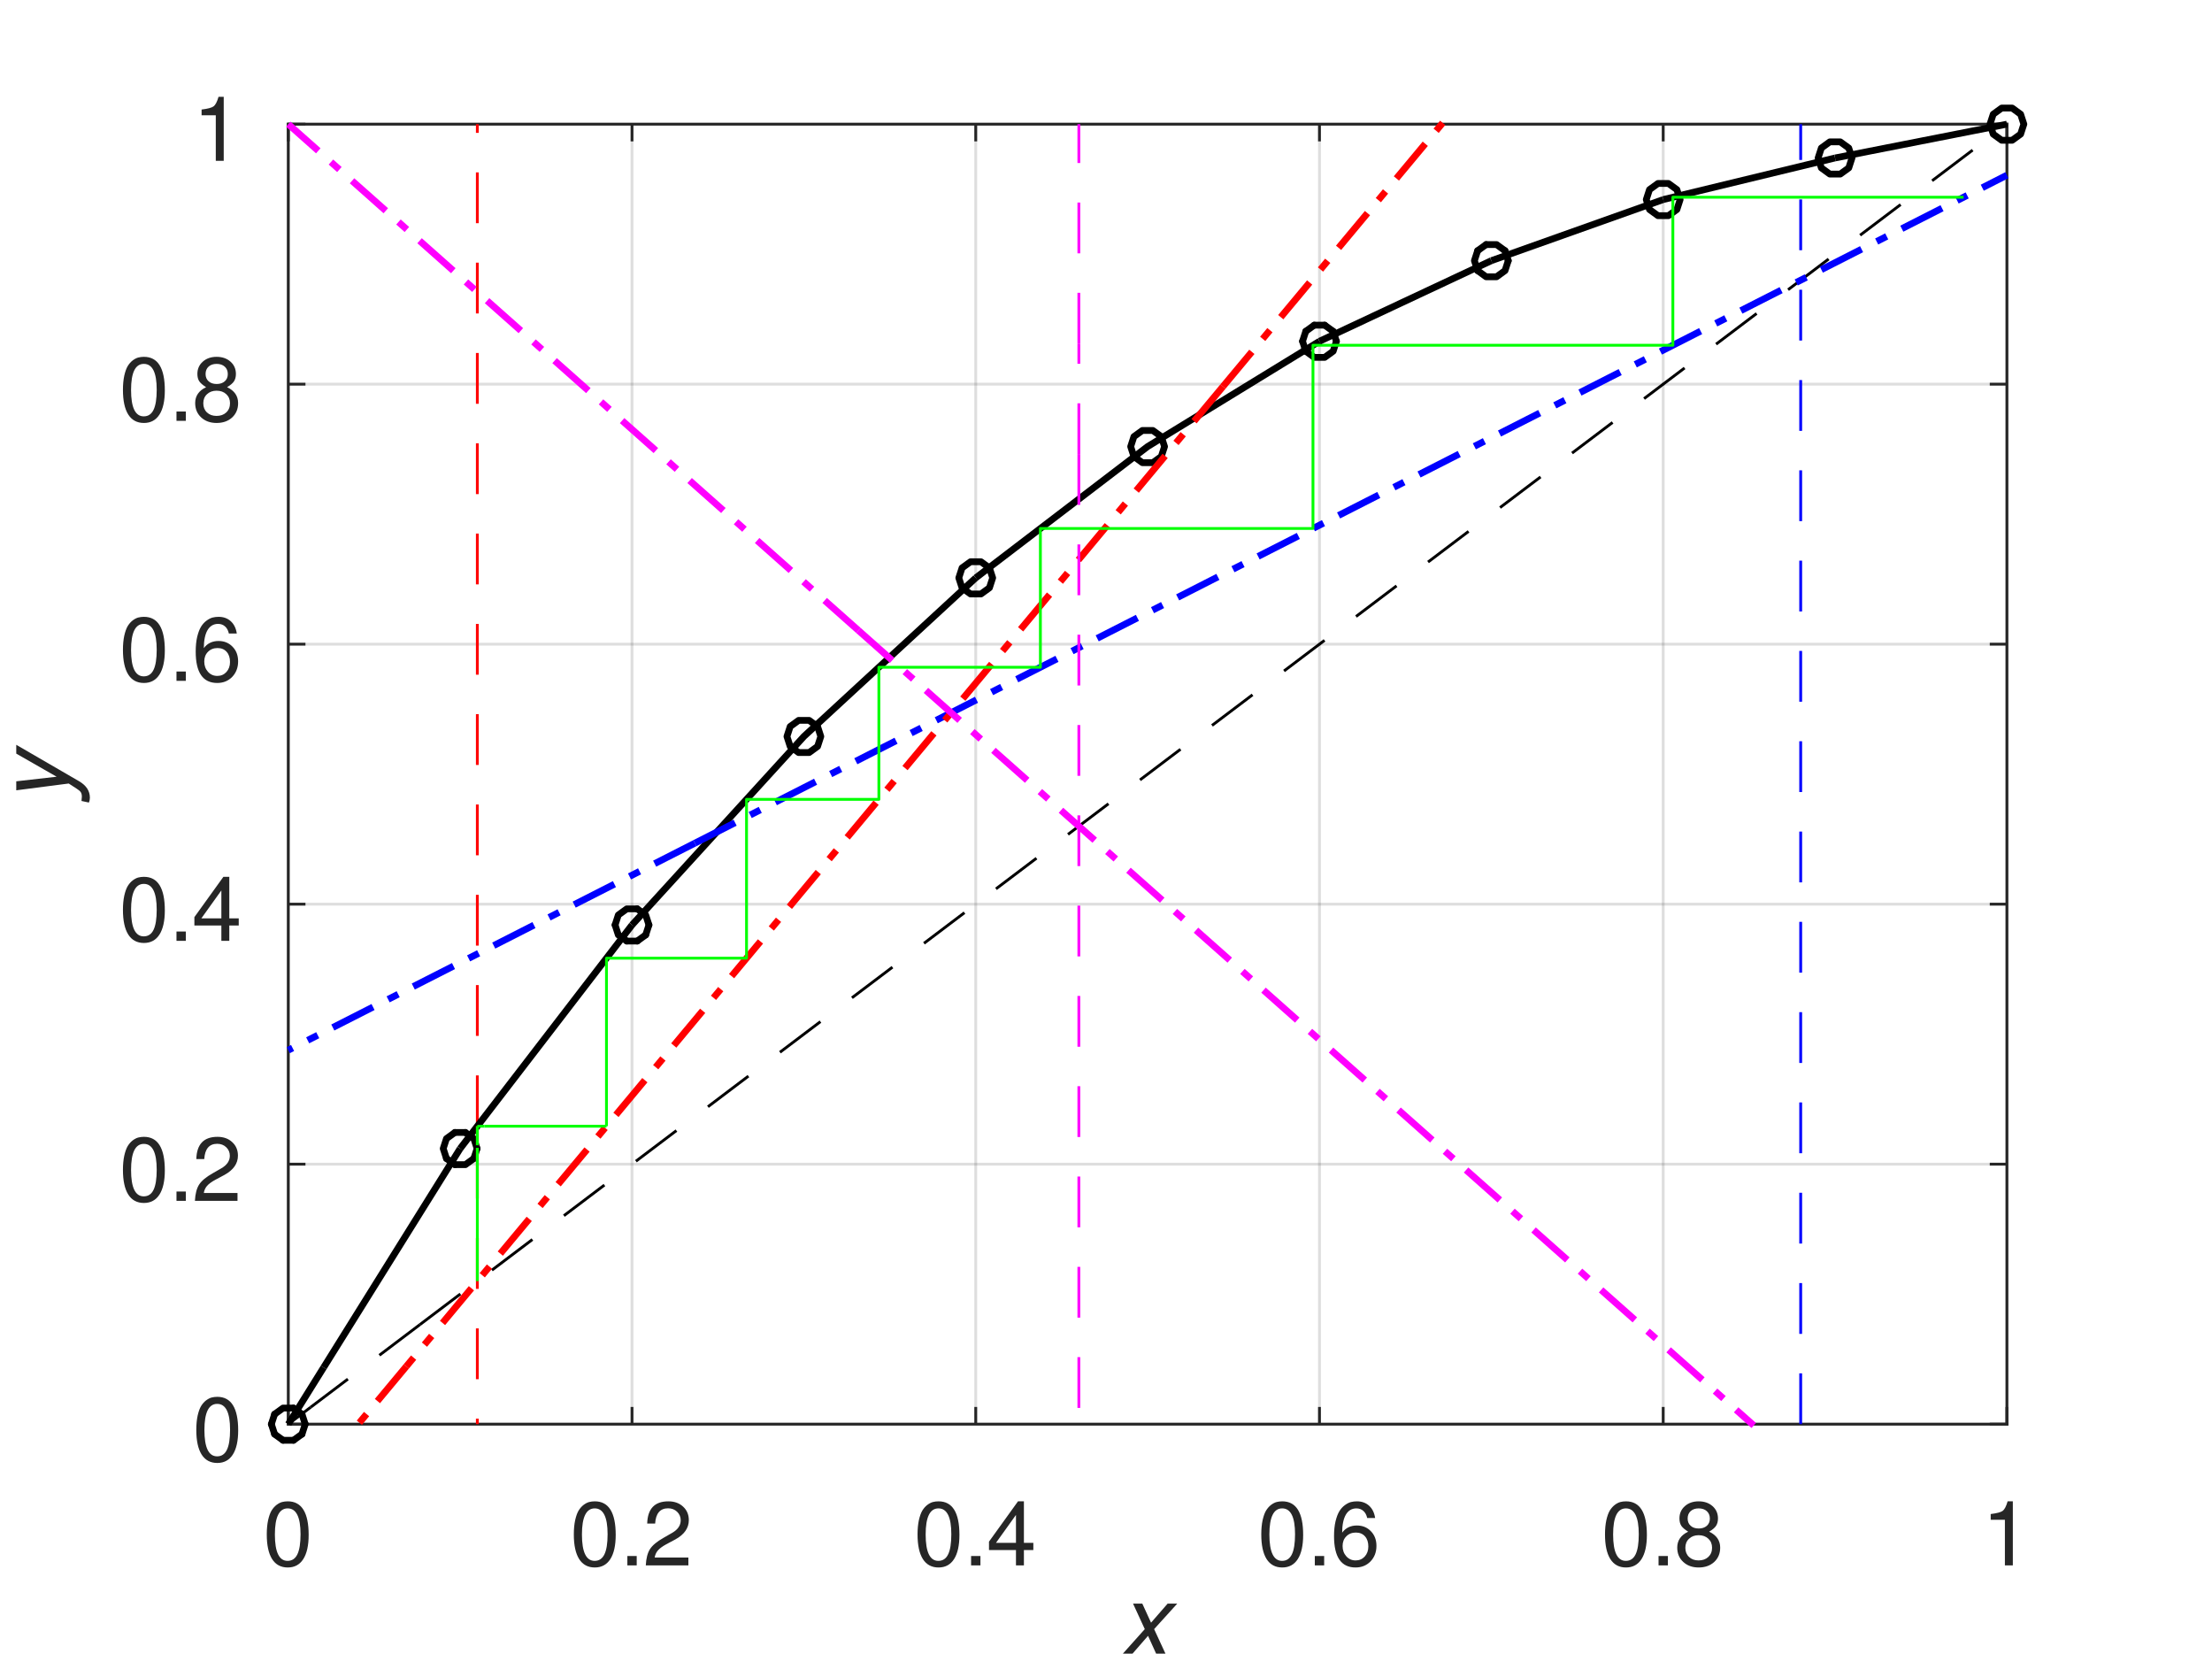
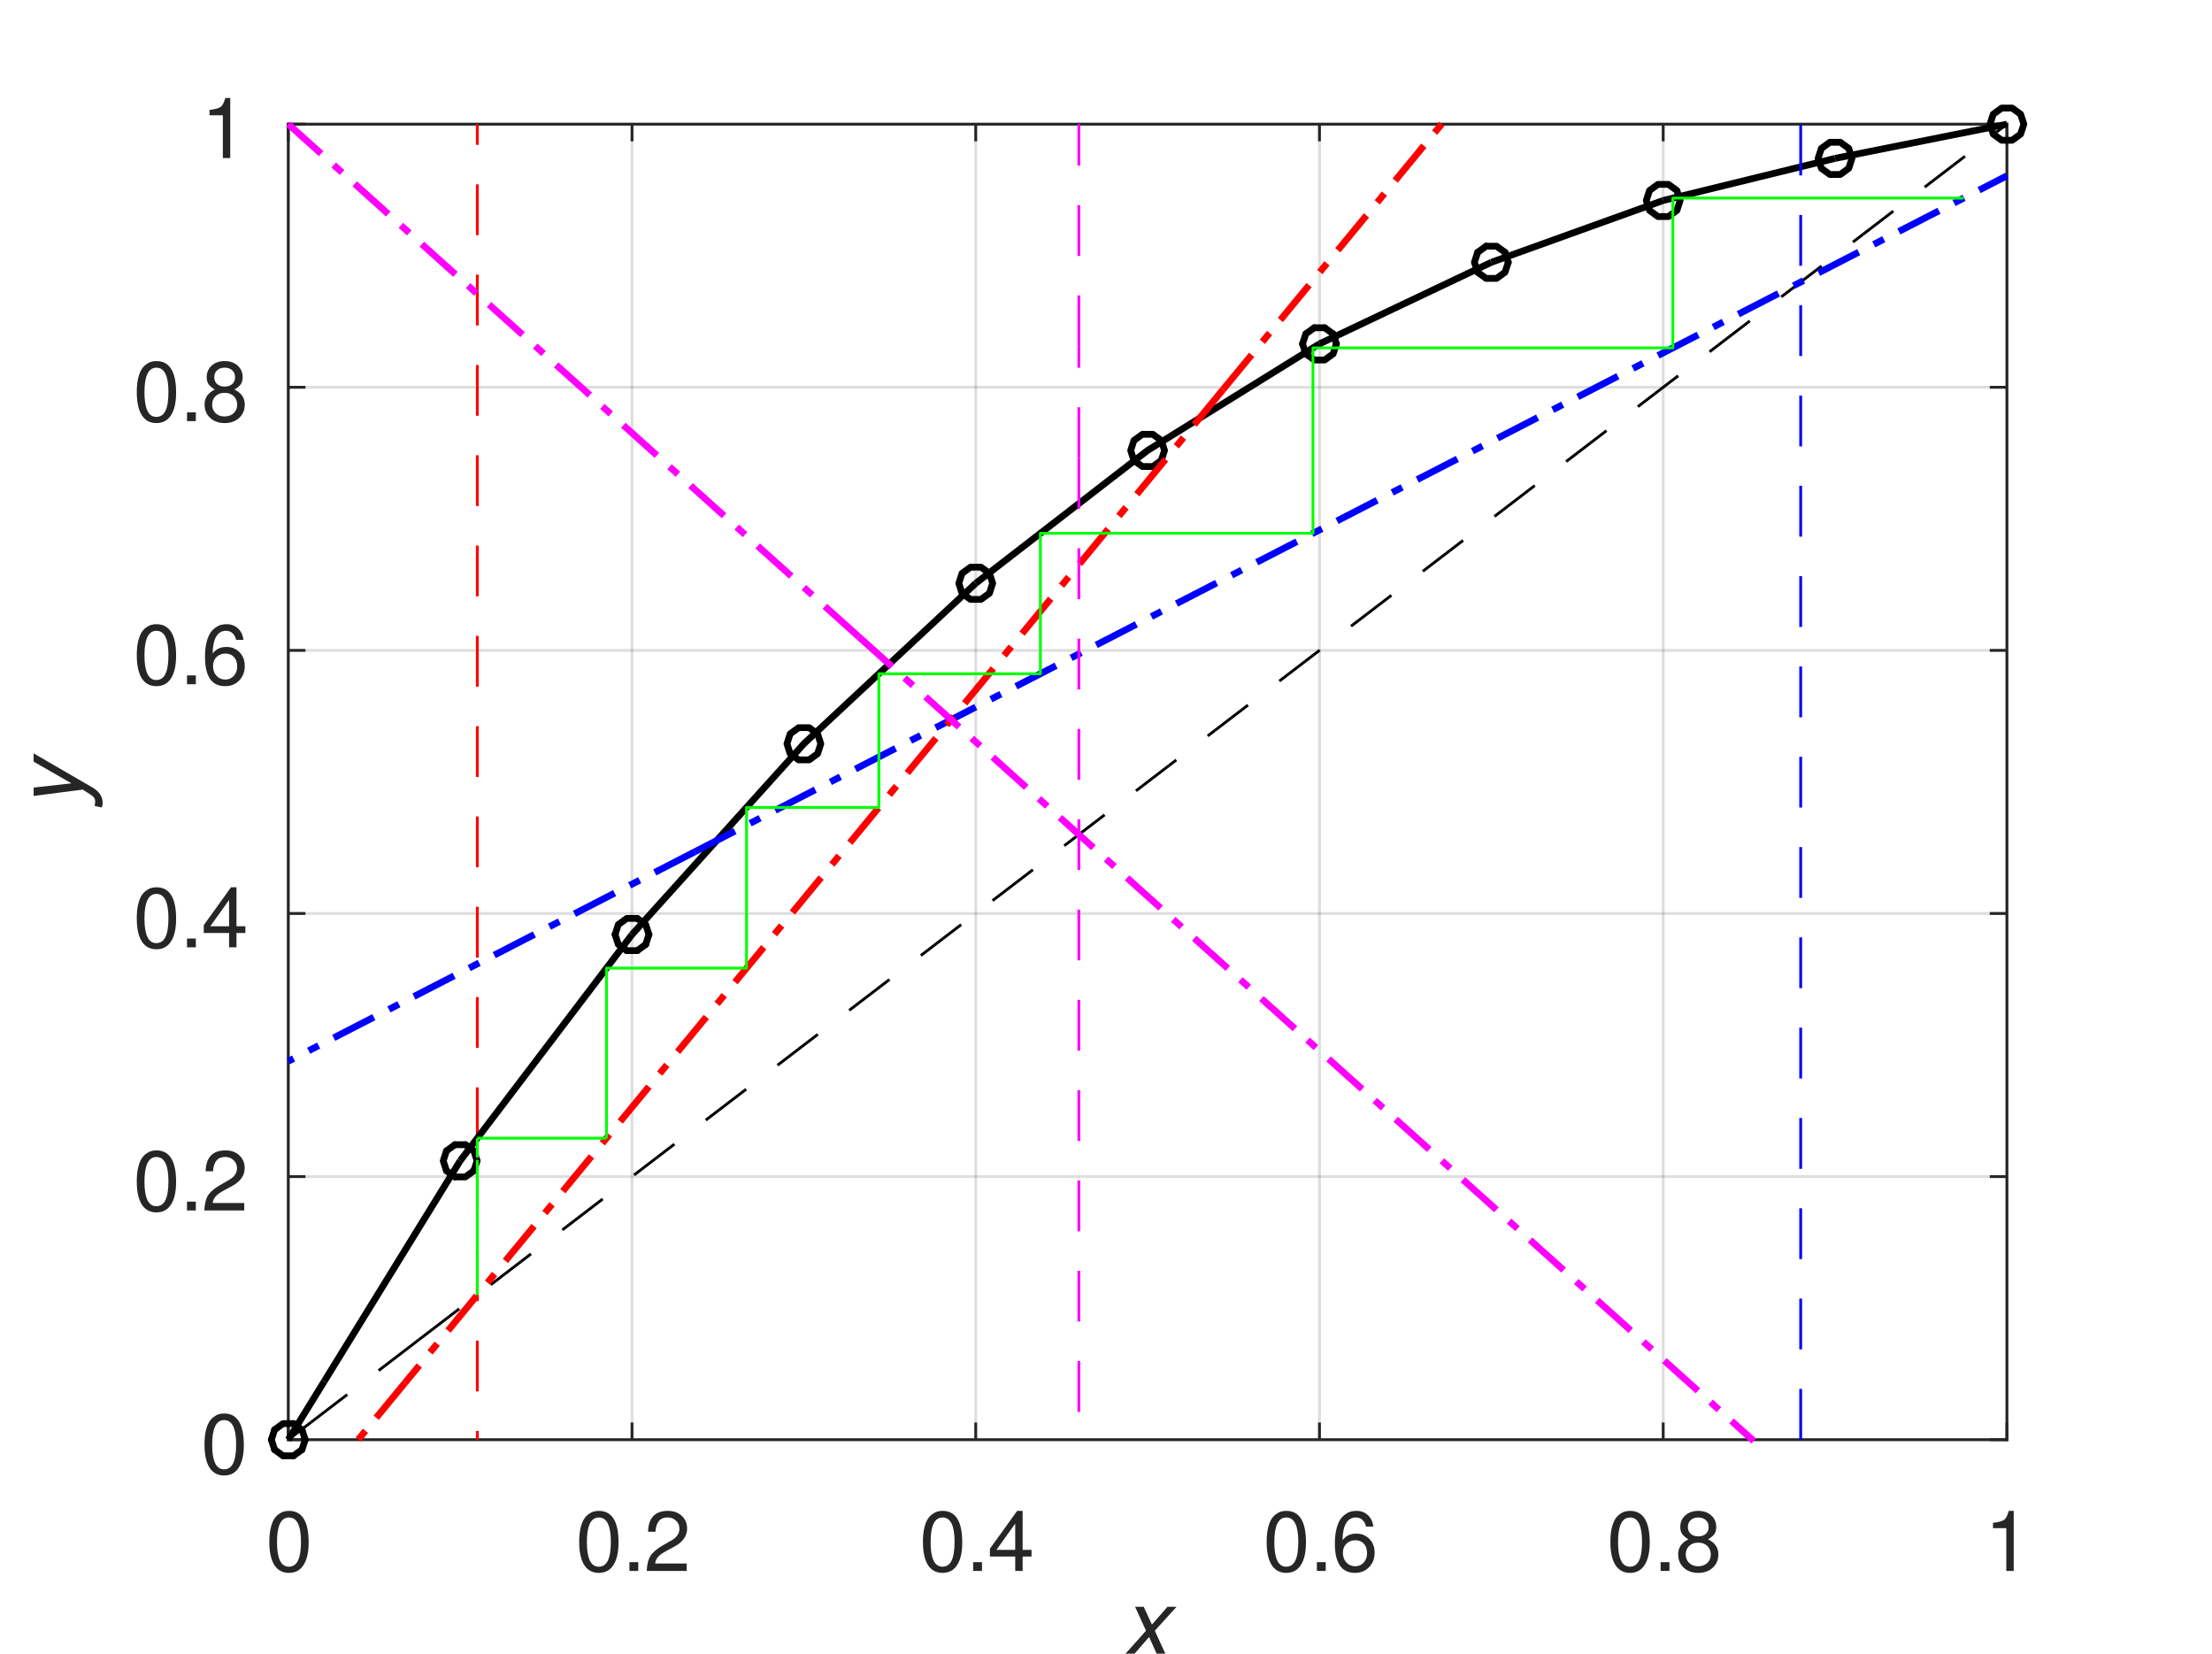
- <svg xmlns="http://www.w3.org/2000/svg" height="293pt" width="392pt" viewBox="0 0 392 293">
+ <svg xmlns="http://www.w3.org/2000/svg" height="293pt" viewBox="0 0 392 293" width="392pt">
  <defs />
  <polygon fill="#ffffff" points="0,0 392,0 392,293 0,293" />
  <g>
    <polygon fill="#ffffff" points="0,293 392,293 392,0 0,0" shape-rendering="crispEdges" />
    <clipPath id="cp00392293">
      <polygon points="0,293 392,293 392,0 0,0" />
    </clipPath>
    <g clip-path="url(#cp00392293)">
-       <polygon fill="#ffffff" points="355.657,252.336 355.657,22 51.089,22 51.089,252.336" shape-rendering="crispEdges" />
-       <g font-family="FreeSans" font-size="16" transform="translate(34.1002,28.5005) rotate(-0,9,-6.5)" font-weight="normal" font-style="normal" xml:space="preserve">
-         <text y="-0" fill="rgb(38,38,38)" x="0 ">1</text>
+       <polygon fill="#ffffff" points="355.657,255.087 355.657,22 51.089,22 51.089,255.087" shape-rendering="crispEdges" />
+       <g transform="translate(35.5995,28.0005) rotate(-0,8,-6)" font-weight="normal" xml:space="preserve" font-style="normal" font-size="15" font-family="FreeSans">
+         <text fill="rgb(38,38,38)" y="-0" x="0 ">1</text>
      </g>
-       <g font-family="FreeSans" font-size="16" transform="translate(21.1002,74.5677) rotate(-0,22,-6.5)" font-weight="normal" font-style="normal" xml:space="preserve">
-         <text y="-0" fill="rgb(38,38,38)" x="0 9 13 ">0.8</text>
+       <g transform="translate(23.5995,74.6177) rotate(-0,20,-6)" font-weight="normal" xml:space="preserve" font-style="normal" font-size="15" font-family="FreeSans">
+         <text fill="rgb(38,38,38)" y="-0" x="0 8 12 ">0.8</text>
      </g>
-       <g font-family="FreeSans" font-size="16" transform="translate(21.1002,120.635) rotate(-0,22,-6.5)" font-weight="normal" font-style="normal" xml:space="preserve">
-         <text y="-0" fill="rgb(38,38,38)" x="0 9 13 ">0.6</text>
+       <g transform="translate(23.5995,121.235) rotate(-0,20,-6)" font-weight="normal" xml:space="preserve" font-style="normal" font-size="15" font-family="FreeSans">
+         <text fill="rgb(38,38,38)" y="-0" x="0 8 12 ">0.6</text>
      </g>
-       <g font-family="FreeSans" font-size="16" transform="translate(21.1002,166.702) rotate(-0,22,-6.5)" font-weight="normal" font-style="normal" xml:space="preserve">
-         <text y="-0" fill="rgb(38,38,38)" x="0 9 13 ">0.4</text>
+       <g transform="translate(23.5995,167.852) rotate(-0,20,-6)" font-weight="normal" xml:space="preserve" font-style="normal" font-size="15" font-family="FreeSans">
+         <text fill="rgb(38,38,38)" y="-0" x="0 8 12 ">0.4</text>
      </g>
-       <g font-family="FreeSans" font-size="16" transform="translate(21.1002,212.769) rotate(-0,22,-6.5)" font-weight="normal" font-style="normal" xml:space="preserve">
-         <text y="-0" fill="rgb(38,38,38)" x="0 9 13 ">0.2</text>
+       <g transform="translate(23.5995,214.469) rotate(-0,20,-6)" font-weight="normal" xml:space="preserve" font-style="normal" font-size="15" font-family="FreeSans">
+         <text fill="rgb(38,38,38)" y="-0" x="0 8 12 ">0.2</text>
      </g>
-       <g font-family="FreeSans" font-size="16" transform="translate(34.1002,258.836) rotate(-0,9,-6.5)" font-weight="normal" font-style="normal" xml:space="preserve">
-         <text y="-0" fill="rgb(38,38,38)" x="0 ">0</text>
+       <g transform="translate(35.5995,261.087) rotate(-0,8,-6)" font-weight="normal" xml:space="preserve" font-style="normal" font-size="15" font-family="FreeSans">
+         <text fill="rgb(38,38,38)" y="-0" x="0 ">0</text>
      </g>
-       <g font-family="FreeSans" font-size="17.6" transform="translate(11.1002,137.168) rotate(-90,5,0)" font-weight="normal" font-style="italic" xml:space="preserve">
-         <text y="-4" fill="rgb(38,38,38)" x="0 ">y</text>
+       <g transform="translate(14.0995,138.544) rotate(-90,4.5,0)" font-weight="normal" xml:space="preserve" font-style="italic" font-size="16.5" font-family="FreeSans">
+         <text fill="rgb(38,38,38)" y="-4" x="0 ">y</text>
      </g>
-       <g font-family="FreeSans" font-size="17.6" transform="translate(198.373,293.354) rotate(-0,5,-11)" font-weight="normal" font-style="italic" xml:space="preserve">
-         <text y="-0" fill="rgb(38,38,38)" x="0 ">x</text>
+       <g transform="translate(198.873,293.341) rotate(-0,4.5,-10)" font-weight="normal" xml:space="preserve" font-style="italic" font-size="16.5" font-family="FreeSans">
+         <text fill="rgb(38,38,38)" y="-0" x="0 ">x</text>
      </g>
-       <g font-family="FreeSans" font-size="16" transform="translate(351.157,277.354) rotate(-0,4.5,-13)" font-weight="normal" font-style="normal" xml:space="preserve">
-         <text y="-0" fill="rgb(38,38,38)" x="0 ">1</text>
+       <g transform="translate(351.657,278.341) rotate(-0,4,-12)" font-weight="normal" xml:space="preserve" font-style="normal" font-size="15" font-family="FreeSans">
+         <text fill="rgb(38,38,38)" y="-0" x="0 ">1</text>
      </g>
-       <g font-family="FreeSans" font-size="16" transform="translate(283.744,277.354) rotate(-0,11,-13)" font-weight="normal" font-style="normal" xml:space="preserve">
-         <text y="-0" fill="rgb(38,38,38)" x="0 9 13 ">0.8</text>
+       <g transform="translate(284.744,278.341) rotate(-0,10,-12)" font-weight="normal" xml:space="preserve" font-style="normal" font-size="15" font-family="FreeSans">
+         <text fill="rgb(38,38,38)" y="-0" x="0 8 12 ">0.8</text>
      </g>
-       <g font-family="FreeSans" font-size="16" transform="translate(222.83,277.354) rotate(-0,11,-13)" font-weight="normal" font-style="normal" xml:space="preserve">
-         <text y="-0" fill="rgb(38,38,38)" x="0 9 13 ">0.6</text>
+       <g transform="translate(223.83,278.341) rotate(-0,10,-12)" font-weight="normal" xml:space="preserve" font-style="normal" font-size="15" font-family="FreeSans">
+         <text fill="rgb(38,38,38)" y="-0" x="0 8 12 ">0.6</text>
      </g>
-       <g font-family="FreeSans" font-size="16" transform="translate(161.916,277.354) rotate(-0,11,-13)" font-weight="normal" font-style="normal" xml:space="preserve">
-         <text y="-0" fill="rgb(38,38,38)" x="0 9 13 ">0.4</text>
+       <g transform="translate(162.916,278.341) rotate(-0,10,-12)" font-weight="normal" xml:space="preserve" font-style="normal" font-size="15" font-family="FreeSans">
+         <text fill="rgb(38,38,38)" y="-0" x="0 8 12 ">0.4</text>
      </g>
-       <g font-family="FreeSans" font-size="16" transform="translate(101.003,277.354) rotate(-0,11,-13)" font-weight="normal" font-style="normal" xml:space="preserve">
-         <text y="-0" fill="rgb(38,38,38)" x="0 9 13 ">0.2</text>
+       <g transform="translate(102.003,278.341) rotate(-0,10,-12)" font-weight="normal" xml:space="preserve" font-style="normal" font-size="15" font-family="FreeSans">
+         <text fill="rgb(38,38,38)" y="-0" x="0 8 12 ">0.2</text>
      </g>
-       <g font-family="FreeSans" font-size="16" transform="translate(46.5889,277.354) rotate(-0,4.5,-13)" font-weight="normal" font-style="normal" xml:space="preserve">
-         <text y="-0" fill="rgb(38,38,38)" x="0 ">0</text>
+       <g transform="translate(47.0889,278.341) rotate(-0,4,-12)" font-weight="normal" xml:space="preserve" font-style="normal" font-size="15" font-family="FreeSans">
+         <text fill="rgb(38,38,38)" y="-0" x="0 ">0</text>
      </g>
-       <polyline stroke-width="0.5" stroke-linecap="butt" stroke-linejoin="miter" fill="none" points="355.657,252.336 355.657,249.286" stroke="#262626" />
-       <polyline stroke-width="0.5" stroke-linecap="butt" stroke-linejoin="miter" fill="none" points="355.657,22 355.657,25.051" stroke="#262626" />
-       <polyline stroke-width="0.5" stroke-linecap="butt" stroke-linejoin="miter" fill="none" points="233.83,22 233.83,25.051" stroke="#262626" />
-       <polyline stroke-width="0.5" stroke-linecap="butt" stroke-linejoin="miter" fill="none" points="233.83,252.336 233.83,249.286" stroke="#262626" />
-       <polyline stroke-width="0.5" stroke-linecap="butt" stroke-linejoin="miter" fill="none" points="172.916,22 172.916,25.051" stroke="#262626" />
-       <polyline stroke-width="0.5" stroke-linecap="butt" stroke-linejoin="miter" fill="none" points="172.916,252.336 172.916,249.286" stroke="#262626" />
-       <polyline stroke-width="0.5" stroke-linecap="butt" stroke-linejoin="miter" fill="none" points="294.743,252.336 294.743,249.286" stroke="#262626" />
-       <polyline stroke-width="0.5" stroke-linecap="butt" stroke-linejoin="miter" fill="none" points="294.743,22 294.743,25.051" stroke="#262626" />
-       <polyline stroke-width="0.5" stroke-linecap="butt" stroke-linejoin="miter" fill="none" points="112.003,22 112.003,25.051" stroke="#262626" />
-       <polyline stroke-width="0.5" stroke-linecap="butt" stroke-linejoin="miter" fill="none" points="112.003,252.336 112.003,249.286" stroke="#262626" />
-       <polyline stroke-width="0.5" stroke-linecap="butt" stroke-linejoin="miter" fill="none" stroke-dasharray="16,0" points="51.089,252.336 355.657,252.336" stroke="#262626" stroke-opacity="0.15" />
-       <polyline stroke-width="0.5" stroke-linecap="butt" stroke-linejoin="miter" fill="none" stroke-dasharray="16,0" points="51.089,206.269 355.657,206.269" stroke="#262626" stroke-opacity="0.15" />
-       <polyline stroke-width="0.5" stroke-linecap="butt" stroke-linejoin="miter" fill="none" stroke-dasharray="16,0" points="51.089,160.202 355.657,160.202" stroke="#262626" stroke-opacity="0.15" />
-       <polyline stroke-width="0.5" stroke-linecap="butt" stroke-linejoin="miter" fill="none" stroke-dasharray="16,0" points="51.089,114.135 355.657,114.135" stroke="#262626" stroke-opacity="0.15" />
-       <polyline stroke-width="0.5" stroke-linecap="butt" stroke-linejoin="miter" fill="none" stroke-dasharray="16,0" points="51.089,68.068 355.657,68.068" stroke="#262626" stroke-opacity="0.15" />
-       <polyline stroke-width="0.5" stroke-linecap="butt" stroke-linejoin="miter" fill="none" stroke-dasharray="16,0" points="51.089,22 355.657,22" stroke="#262626" stroke-opacity="0.15" />
-       <polyline stroke-width="0.5" stroke-linecap="butt" stroke-linejoin="miter" fill="none" points="51.089,252.336 54.13,252.336" stroke="#262626" />
-       <polyline stroke-width="0.5" stroke-linecap="butt" stroke-linejoin="miter" fill="none" points="355.657,252.336 352.616,252.336" stroke="#262626" />
-       <polyline stroke-width="0.5" stroke-linecap="butt" stroke-linejoin="miter" fill="none" points="51.089,206.269 54.13,206.269" stroke="#262626" />
-       <polyline stroke-width="0.5" stroke-linecap="butt" stroke-linejoin="miter" fill="none" points="355.657,206.269 352.616,206.269" stroke="#262626" />
-       <polyline stroke-width="0.5" stroke-linecap="butt" stroke-linejoin="miter" fill="none" points="51.089,160.202 54.13,160.202" stroke="#262626" />
-       <polyline stroke-width="0.5" stroke-linecap="butt" stroke-linejoin="miter" fill="none" points="355.657,160.202 352.616,160.202" stroke="#262626" />
-       <polyline stroke-width="0.5" stroke-linecap="butt" stroke-linejoin="miter" fill="none" points="51.089,114.135 54.13,114.135" stroke="#262626" />
-       <polyline stroke-width="0.5" stroke-linecap="butt" stroke-linejoin="miter" fill="none" points="355.657,114.135 352.616,114.135" stroke="#262626" />
-       <polyline stroke-width="0.5" stroke-linecap="butt" stroke-linejoin="miter" fill="none" points="51.089,68.068 54.13,68.068" stroke="#262626" />
-       <polyline stroke-width="0.5" stroke-linecap="butt" stroke-linejoin="miter" fill="none" points="355.657,68.068 352.616,68.068" stroke="#262626" />
-       <polyline stroke-width="0.5" stroke-linecap="butt" stroke-linejoin="miter" fill="none" points="51.089,22 54.13,22" stroke="#262626" />
-       <polyline stroke-width="0.5" stroke-linecap="butt" stroke-linejoin="miter" fill="none" points="355.657,22 352.616,22" stroke="#262626" />
-       <polyline stroke-width="0.5" stroke-linecap="butt" stroke-linejoin="miter" fill="none" points="51.089,22 51.089,25.051" stroke="#262626" />
-       <polyline stroke-width="0.5" stroke-linecap="butt" stroke-linejoin="miter" fill="none" points="51.089,252.336 51.089,249.286" stroke="#262626" />
-       <polyline stroke-width="0.5" stroke-linecap="butt" stroke-linejoin="miter" fill="none" stroke-dasharray="16,0" points="355.657,252.336 355.657,22" stroke="#262626" stroke-opacity="0.15" />
-       <polyline stroke-width="0.5" stroke-linecap="butt" stroke-linejoin="miter" fill="none" stroke-dasharray="16,0" points="294.743,252.336 294.743,22" stroke="#262626" stroke-opacity="0.15" />
-       <polyline stroke-width="0.5" stroke-linecap="butt" stroke-linejoin="miter" fill="none" stroke-dasharray="16,0" points="233.83,252.336 233.83,22" stroke="#262626" stroke-opacity="0.15" />
-       <polyline stroke-width="0.5" stroke-linecap="butt" stroke-linejoin="miter" fill="none" stroke-dasharray="16,0" points="172.916,252.336 172.916,22" stroke="#262626" stroke-opacity="0.15" />
-       <polyline stroke-width="0.5" stroke-linecap="square" stroke-linejoin="miter" fill="none" stroke-dasharray="16,0" points="51.089,252.336 355.657,252.336" stroke="#262626" />
-       <polyline stroke-width="0.5" stroke-linecap="square" stroke-linejoin="miter" fill="none" stroke-dasharray="16,0" points="51.089,22 355.657,22" stroke="#262626" />
-       <polyline stroke-width="0.5" stroke-linecap="square" stroke-linejoin="miter" fill="none" stroke-dasharray="16,0" points="51.089,252.336 51.089,22" stroke="#262626" />
-       <polyline stroke-width="0.5" stroke-linecap="square" stroke-linejoin="miter" fill="none" stroke-dasharray="16,0" points="355.657,252.336 355.657,22" stroke="#262626" />
-       <polyline stroke-width="0.5" stroke-linecap="butt" stroke-linejoin="miter" fill="none" stroke-dasharray="16,0" points="112.003,252.336 112.003,22" stroke="#262626" stroke-opacity="0.15" />
-       <polyline stroke-width="0.5" stroke-linecap="butt" stroke-linejoin="miter" fill="none" stroke-dasharray="16,0" points="51.089,252.336 51.089,22" stroke="#262626" stroke-opacity="0.15" />
-       <polyline stroke-width="1.2" stroke-linecap="round" stroke-linejoin="round" fill="none" points="79.119,205.269 78.546,203.505 79.119,201.742 80.619,200.652" stroke="#000000" />
-       <polyline stroke-width="1.2" stroke-linecap="round" stroke-linejoin="round" fill="none" points="83.285,201.242 82.473,200.652" stroke="#000000" />
-       <polyline stroke-width="1.2" stroke-linecap="round" stroke-linejoin="round" fill="none" points="110.263,166.15 109.575,165.651 109.003,163.887" stroke="#000000" />
-       <polyline stroke-width="1.2" stroke-linecap="round" stroke-linejoin="round" fill="none" points="79.806,205.768 79.119,205.269" stroke="#000000" />
-       <polyline stroke-width="1.2" stroke-linecap="round" stroke-linejoin="round" fill="none" points="80.619,200.652 82.473,200.652" stroke="#000000" />
-       <polyline stroke-width="1.2" stroke-linecap="round" stroke-linejoin="round" fill="none" points="109.003,163.887 109.575,162.124 111.075,161.034 112.93,161.034" stroke="#000000" />
-       <polyline stroke-width="1.2" stroke-linecap="round" stroke-linejoin="round" fill="none" points="113.742,161.625 112.93,161.034" stroke="#000000" />
-       <polyline stroke-width="1.2" stroke-linecap="butt" stroke-linejoin="round" fill="none" stroke-dasharray="8,3,2,3" points="123.145,149.393 51.089,186.072" stroke="#0000ff" />
-       <polyline stroke-width="0.5" stroke-linecap="butt" stroke-linejoin="round" fill="none" stroke-dasharray="9,7" points="84.591,199.543 84.591,22" stroke="#ff0000" />
-       <polyline stroke-width="1.2" stroke-linecap="butt" stroke-linejoin="round" fill="none" stroke-dasharray="8,3,2,3" points="152.124,111.699 51.089,22" stroke="#ff00ff" />
-       <polyline stroke-width="0.5" stroke-linecap="butt" stroke-linejoin="round" fill="none" stroke-dasharray="9,7" points="191.19,60.881 191.19,22" stroke="#ff00ff" />
-       <polyline stroke-width="1.2" stroke-linecap="butt" stroke-linejoin="round" fill="none" points="81.546,203.505 112.003,163.887" stroke="#000000" />
-       <polyline stroke-width="1.2" stroke-linecap="round" stroke-linejoin="round" fill="none" points="53.516,254.1 52.016,255.19" stroke="#000000" />
-       <polyline stroke-width="1.2" stroke-linecap="round" stroke-linejoin="round" fill="none" points="50.162,255.19 48.662,254.1" stroke="#000000" />
-       <polyline stroke-width="1.2" stroke-linecap="round" stroke-linejoin="round" fill="none" points="48.089,252.336 48.662,250.573" stroke="#000000" />
-       <polyline stroke-width="1.2" stroke-linecap="butt" stroke-linejoin="round" fill="none" points="57.351,242.296 51.089,252.336" stroke="#000000" />
-       <polyline stroke-width="1.2" stroke-linecap="round" stroke-linejoin="round" fill="none" points="52.016,249.483 53.516,250.573" stroke="#000000" />
-       <polyline stroke-width="1.2" stroke-linecap="round" stroke-linejoin="round" fill="none" points="52.016,255.19 50.162,255.19" stroke="#000000" />
-       <polyline stroke-width="1.2" stroke-linecap="round" stroke-linejoin="round" fill="none" points="53.516,250.573 54.089,252.336" stroke="#000000" />
-       <polyline stroke-width="1.2" stroke-linecap="round" stroke-linejoin="round" fill="none" points="48.662,254.1 48.089,252.336" stroke="#000000" />
-       <polyline stroke-width="0.5" stroke-linecap="butt" stroke-linejoin="round" fill="none" stroke-dasharray="9,7" points="55.066,249.328 51.089,252.336" stroke="#000000" />
-       <polyline stroke-width="1.2" stroke-linecap="round" stroke-linejoin="round" fill="none" points="48.662,250.573 50.162,249.483 52.016,249.483" stroke="#000000" />
-       <polyline stroke-width="1.2" stroke-linecap="round" stroke-linejoin="round" fill="none" points="54.089,252.336 53.516,254.1" stroke="#000000" />
-       <polyline stroke-width="1.2" stroke-linecap="round" stroke-linejoin="round" fill="none" points="80.032,205.932 79.806,205.768" stroke="#000000" />
-       <polyline stroke-width="1.2" stroke-linecap="butt" stroke-linejoin="round" fill="none" points="57.351,242.296 81.546,203.505" stroke="#000000" />
-       <polyline stroke-width="1.2" stroke-linecap="round" stroke-linejoin="round" fill="none" points="80.032,205.932 80.619,206.358" stroke="#000000" />
-       <polyline stroke-width="1.2" stroke-linecap="round" stroke-linejoin="round" fill="none" points="83.285,201.242 83.973,201.742 84.546,203.505" stroke="#000000" />
-       <polyline stroke-width="0.5" stroke-linecap="butt" stroke-linejoin="round" fill="none" stroke-dasharray="9,7" points="74.41,234.699 55.066,249.328" stroke="#000000" />
-       <polyline stroke-width="1.2" stroke-linecap="butt" stroke-linejoin="round" fill="none" stroke-dasharray="8,3,2,3" points="72.007,242.097 63.279,252.567" stroke="#ff0000" />
-       <polyline stroke-width="0.5" stroke-linecap="butt" stroke-linejoin="round" fill="none" stroke-dasharray="9,7" points="84.591,203.365 84.591,199.543" stroke="#ff0000" />
-       <polyline stroke-width="1.2" stroke-linecap="round" stroke-linejoin="round" fill="none" points="83.973,205.269 82.473,206.358 80.619,206.358" stroke="#000000" />
-       <polyline stroke-width="0.5" stroke-linecap="butt" stroke-linejoin="round" fill="none" points="85.833,199.543 84.591,199.543" stroke="#00ff00" />
-       <polyline stroke-width="0.5" stroke-linecap="butt" stroke-linejoin="round" fill="none" points="84.591,203.365 84.591,199.543" stroke="#00ff00" />
-       <polyline stroke-width="1.2" stroke-linecap="round" stroke-linejoin="round" fill="none" points="84.546,203.505 83.973,205.269" stroke="#000000" />
-       <polyline stroke-width="1.2" stroke-linecap="butt" stroke-linejoin="round" fill="none" points="294.743,35.36 325.2,27.989" stroke="#000000" />
-       <polyline stroke-width="1.2" stroke-linecap="butt" stroke-linejoin="round" fill="none" points="112.003,163.887 142.459,130.489 172.916,102.388" stroke="#000000" />
-       <polyline stroke-width="1.2" stroke-linecap="butt" stroke-linejoin="round" fill="none" points="325.2,27.989 355.657,22" stroke="#000000" />
-       <polyline stroke-width="1.2" stroke-linecap="butt" stroke-linejoin="round" fill="none" points="172.916,102.388 203.373,79.124 233.83,60.467" stroke="#000000" />
-       <polyline stroke-width="1.2" stroke-linecap="round" stroke-linejoin="round" fill="none" points="115.003,163.887 114.43,165.651" stroke="#000000" />
-       <polyline stroke-width="1.2" stroke-linecap="round" stroke-linejoin="round" fill="none" points="112.93,166.741 111.075,166.741" stroke="#000000" />
-       <polyline stroke-width="1.2" stroke-linecap="butt" stroke-linejoin="round" fill="none" points="264.287,46.186 294.743,35.36" stroke="#000000" />
-       <polyline stroke-width="1.2" stroke-linecap="round" stroke-linejoin="round" fill="none" points="114.43,165.651 112.93,166.741" stroke="#000000" />
-       <polyline stroke-width="1.2" stroke-linecap="round" stroke-linejoin="round" fill="none" points="110.263,166.15 111.075,166.741" stroke="#000000" />
-       <polyline stroke-width="1.2" stroke-linecap="round" stroke-linejoin="round" fill="none" points="113.742,161.625 114.43,162.124 115.003,163.887" stroke="#000000" />
-       <polyline stroke-width="1.2" stroke-linecap="round" stroke-linejoin="round" fill="none" points="145.459,130.489 144.886,132.252 143.386,133.342 141.532,133.342 140.032,132.252 139.459,130.489 140.032,128.725 141.532,127.636 143.386,127.636 144.886,128.725 145.459,130.489" stroke="#000000" />
-       <polyline stroke-width="1.2" stroke-linecap="round" stroke-linejoin="round" fill="none" points="175.916,102.388 175.343,104.151 173.843,105.241 171.989,105.241 170.489,104.151 169.916,102.388 170.489,100.624 171.989,99.534 173.843,99.534 175.343,100.624 175.916,102.388" stroke="#000000" />
-       <polyline stroke-width="1.2" stroke-linecap="round" stroke-linejoin="round" fill="none" points="206.373,79.124 205.8,80.887 204.3,81.977 202.446,81.977 200.946,80.887 200.373,79.124 200.946,77.36 202.446,76.271 204.3,76.271 205.8,77.36 206.373,79.124" stroke="#000000" />
-       <polyline stroke-width="1.2" stroke-linecap="round" stroke-linejoin="round" fill="none" points="236.83,60.467 236.257,62.23 234.757,63.32 232.903,63.32 231.403,62.23" stroke="#000000" />
-       <polyline stroke-width="1.2" stroke-linecap="round" stroke-linejoin="round" fill="none" points="231.226,61.687 231.403,62.23" stroke="#000000" />
-       <polyline stroke-width="1.2" stroke-linecap="round" stroke-linejoin="round" fill="none" points="236.433,59.246 236.83,60.467" stroke="#000000" />
-       <polyline stroke-width="1.2" stroke-linecap="round" stroke-linejoin="round" fill="none" points="267.287,46.186 266.714,47.949 265.214,49.039 263.36,49.039 261.86,47.949" stroke="#000000" />
-       <polyline stroke-width="1.2" stroke-linecap="round" stroke-linejoin="round" fill="none" points="261.683,47.406 261.86,47.949" stroke="#000000" />
-       <polyline stroke-width="1.2" stroke-linecap="round" stroke-linejoin="round" fill="none" points="266.89,44.965 267.287,46.186" stroke="#000000" />
-       <polyline stroke-width="1.2" stroke-linecap="round" stroke-linejoin="round" fill="none" points="297.743,35.36 297.171,37.123 295.671,38.213 293.816,38.213 292.316,37.123 291.743,35.36 292.316,33.597 293.816,32.507 295.671,32.507 297.171,33.597 297.743,35.36" stroke="#000000" />
-       <polyline stroke-width="1.2" stroke-linecap="round" stroke-linejoin="round" fill="none" points="328.2,27.989 327.627,29.753 326.127,30.842 324.273,30.842 322.773,29.753 322.2,27.989 322.773,26.226 324.273,25.136 326.127,25.136 327.627,26.226 328.2,27.989" stroke="#000000" />
-       <polyline stroke-width="1.2" stroke-linecap="round" stroke-linejoin="round" fill="none" points="358.657,22 358.084,23.764 356.584,24.854 354.73,24.854 353.23,23.764 352.657,22 353.23,20.237 354.73,19.147 356.584,19.147 358.084,20.237 358.657,22" stroke="#000000" />
-       <polyline stroke-width="0.5" stroke-linecap="butt" stroke-linejoin="round" fill="none" stroke-dasharray="9,7" points="74.41,234.699 355.657,22" stroke="#000000" />
-       <polyline stroke-width="1.2" stroke-linecap="butt" stroke-linejoin="round" fill="none" stroke-dasharray="8,3,2,3" points="123.145,149.393 355.657,31.037" stroke="#0000ff" />
-       <polyline stroke-width="0.5" stroke-linecap="butt" stroke-linejoin="round" fill="none" stroke-dasharray="9,7" points="319.109,252.336 319.109,22" stroke="#0000ff" />
-       <polyline stroke-width="1.2" stroke-linecap="butt" stroke-linejoin="round" fill="none" stroke-dasharray="8,3,2,3" points="216.726,68.487 72.007,242.097" stroke="#ff0000" />
-       <polyline stroke-width="0.5" stroke-linecap="butt" stroke-linejoin="round" fill="none" stroke-dasharray="9,7" points="84.591,203.365 84.591,252.336" stroke="#ff0000" />
-       <polyline stroke-width="1.2" stroke-linecap="butt" stroke-linejoin="round" fill="none" stroke-dasharray="8,3,2,3" points="152.124,111.699 310.795,252.567" stroke="#ff00ff" />
-       <polyline stroke-width="0.5" stroke-linecap="butt" stroke-linejoin="round" fill="none" stroke-dasharray="9,7" points="191.19,80.46 191.19,252.336" stroke="#ff00ff" />
-       <polyline stroke-width="0.5" stroke-linecap="butt" stroke-linejoin="round" fill="none" points="347.978,34.945 296.457,34.945 296.457,61.171 232.679,61.171 232.679,93.636 184.373,93.636 184.373,118.226 155.75,118.226 155.75,141.635 132.295,141.635 132.295,169.772 107.478,169.772 107.478,199.543" stroke="#00ff00" />
-       <polyline stroke-width="0.5" stroke-linecap="butt" stroke-linejoin="round" fill="none" points="85.833,199.543 107.478,199.543" stroke="#00ff00" />
-       <polyline stroke-width="0.5" stroke-linecap="butt" stroke-linejoin="round" fill="none" points="84.591,203.365 84.591,226.999" stroke="#00ff00" />
-       <polyline stroke-width="1.2" stroke-linecap="butt" stroke-linejoin="round" fill="none" points="233.83,60.467 264.287,46.186" stroke="#000000" />
-       <polyline stroke-width="1.2" stroke-linecap="round" stroke-linejoin="round" fill="none" points="234.757,57.613 236.257,58.703" stroke="#000000" />
-       <polyline stroke-width="1.2" stroke-linecap="round" stroke-linejoin="round" fill="none" points="236.433,59.246 236.257,58.703" stroke="#000000" />
-       <polyline stroke-width="1.2" stroke-linecap="round" stroke-linejoin="round" fill="none" points="261.683,47.406 261.287,46.186 261.86,44.422" stroke="#000000" />
-       <polyline stroke-width="1.2" stroke-linecap="round" stroke-linejoin="round" fill="none" points="231.226,61.687 230.83,60.467" stroke="#000000" />
-       <polyline stroke-width="1.2" stroke-linecap="round" stroke-linejoin="round" fill="none" points="261.86,44.422 263.36,43.333" stroke="#000000" />
-       <polyline stroke-width="1.2" stroke-linecap="round" stroke-linejoin="round" fill="none" points="230.83,60.467 231.403,58.703" stroke="#000000" />
-       <polyline stroke-width="1.2" stroke-linecap="round" stroke-linejoin="round" fill="none" points="232.903,57.613 234.757,57.613" stroke="#000000" />
-       <polyline stroke-width="1.2" stroke-linecap="round" stroke-linejoin="round" fill="none" points="263.36,43.333 265.214,43.333 266.714,44.422" stroke="#000000" />
-       <polyline stroke-width="1.2" stroke-linecap="round" stroke-linejoin="round" fill="none" points="266.89,44.965 266.714,44.422" stroke="#000000" />
-       <polyline stroke-width="1.2" stroke-linecap="round" stroke-linejoin="round" fill="none" points="231.403,58.703 232.903,57.613" stroke="#000000" />
-       <polyline stroke-width="1.2" stroke-linecap="butt" stroke-linejoin="round" fill="none" stroke-dasharray="8,3,2,3" points="216.726,68.487 255.668,21.77" stroke="#ff0000" />
-       <polyline stroke-width="0.5" stroke-linecap="butt" stroke-linejoin="round" fill="none" stroke-dasharray="9,7" points="191.19,80.46 191.19,60.881" stroke="#ff00ff" />
+       <polyline fill="none" stroke-linejoin="miter" points="355.657,255.087 355.657,252.04" stroke-linecap="butt" stroke="#262626" stroke-width="0.5" />
+       <polyline fill="none" stroke-linejoin="miter" points="355.657,22 355.657,25.047" stroke-linecap="butt" stroke="#262626" stroke-width="0.5" />
+       <polyline fill="none" stroke-linejoin="miter" points="233.83,22 233.83,25.047" stroke-linecap="butt" stroke="#262626" stroke-width="0.5" />
+       <polyline fill="none" stroke-linejoin="miter" points="233.83,255.087 233.83,252.04" stroke-linecap="butt" stroke="#262626" stroke-width="0.5" />
+       <polyline fill="none" stroke-linejoin="miter" points="172.916,22 172.916,25.047" stroke-linecap="butt" stroke="#262626" stroke-width="0.5" />
+       <polyline fill="none" stroke-linejoin="miter" points="172.916,255.087 172.916,252.04" stroke-linecap="butt" stroke="#262626" stroke-width="0.5" />
+       <polyline fill="none" stroke-linejoin="miter" points="294.743,255.087 294.743,252.04" stroke-linecap="butt" stroke="#262626" stroke-width="0.5" />
+       <polyline fill="none" stroke-linejoin="miter" points="294.743,22 294.743,25.047" stroke-linecap="butt" stroke="#262626" stroke-width="0.5" />
+       <polyline fill="none" stroke-linejoin="miter" points="112.003,22 112.003,25.047" stroke-linecap="butt" stroke="#262626" stroke-width="0.5" />
+       <polyline fill="none" stroke-linejoin="miter" points="112.003,255.087 112.003,252.04" stroke-linecap="butt" stroke="#262626" stroke-width="0.5" />
+       <polyline stroke-opacity="0.15" stroke-dasharray="16,0" fill="none" stroke-linejoin="miter" points="51.089,255.087 355.657,255.087" stroke-linecap="butt" stroke="#262626" stroke-width="0.5" />
+       <polyline stroke-opacity="0.15" stroke-dasharray="16,0" fill="none" stroke-linejoin="miter" points="51.089,208.469 355.657,208.469" stroke-linecap="butt" stroke="#262626" stroke-width="0.5" />
+       <polyline stroke-opacity="0.15" stroke-dasharray="16,0" fill="none" stroke-linejoin="miter" points="51.089,161.852 355.657,161.852" stroke-linecap="butt" stroke="#262626" stroke-width="0.5" />
+       <polyline stroke-opacity="0.15" stroke-dasharray="16,0" fill="none" stroke-linejoin="miter" points="51.089,115.235 355.657,115.235" stroke-linecap="butt" stroke="#262626" stroke-width="0.5" />
+       <polyline stroke-opacity="0.15" stroke-dasharray="16,0" fill="none" stroke-linejoin="miter" points="51.089,68.618 355.657,68.618" stroke-linecap="butt" stroke="#262626" stroke-width="0.5" />
+       <polyline stroke-opacity="0.15" stroke-dasharray="16,0" fill="none" stroke-linejoin="miter" points="51.089,22 355.657,22" stroke-linecap="butt" stroke="#262626" stroke-width="0.5" />
+       <polyline fill="none" stroke-linejoin="miter" points="51.089,255.087 54.13,255.087" stroke-linecap="butt" stroke="#262626" stroke-width="0.5" />
+       <polyline fill="none" stroke-linejoin="miter" points="355.657,255.087 352.616,255.087" stroke-linecap="butt" stroke="#262626" stroke-width="0.5" />
+       <polyline fill="none" stroke-linejoin="miter" points="51.089,208.469 54.13,208.469" stroke-linecap="butt" stroke="#262626" stroke-width="0.5" />
+       <polyline fill="none" stroke-linejoin="miter" points="355.657,208.469 352.616,208.469" stroke-linecap="butt" stroke="#262626" stroke-width="0.5" />
+       <polyline fill="none" stroke-linejoin="miter" points="51.089,161.852 54.13,161.852" stroke-linecap="butt" stroke="#262626" stroke-width="0.5" />
+       <polyline fill="none" stroke-linejoin="miter" points="355.657,161.852 352.616,161.852" stroke-linecap="butt" stroke="#262626" stroke-width="0.5" />
+       <polyline fill="none" stroke-linejoin="miter" points="51.089,115.235 54.13,115.235" stroke-linecap="butt" stroke="#262626" stroke-width="0.5" />
+       <polyline fill="none" stroke-linejoin="miter" points="355.657,115.235 352.616,115.235" stroke-linecap="butt" stroke="#262626" stroke-width="0.5" />
+       <polyline fill="none" stroke-linejoin="miter" points="51.089,68.618 54.13,68.618" stroke-linecap="butt" stroke="#262626" stroke-width="0.5" />
+       <polyline fill="none" stroke-linejoin="miter" points="355.657,68.618 352.616,68.618" stroke-linecap="butt" stroke="#262626" stroke-width="0.5" />
+       <polyline fill="none" stroke-linejoin="miter" points="51.089,22 54.13,22" stroke-linecap="butt" stroke="#262626" stroke-width="0.5" />
+       <polyline fill="none" stroke-linejoin="miter" points="355.657,22 352.616,22" stroke-linecap="butt" stroke="#262626" stroke-width="0.5" />
+       <polyline fill="none" stroke-linejoin="miter" points="51.089,22 51.089,25.047" stroke-linecap="butt" stroke="#262626" stroke-width="0.5" />
+       <polyline fill="none" stroke-linejoin="miter" points="51.089,255.087 51.089,252.04" stroke-linecap="butt" stroke="#262626" stroke-width="0.5" />
+       <polyline stroke-opacity="0.15" stroke-dasharray="16,0" fill="none" stroke-linejoin="miter" points="355.657,255.087 355.657,22" stroke-linecap="butt" stroke="#262626" stroke-width="0.5" />
+       <polyline stroke-opacity="0.15" stroke-dasharray="16,0" fill="none" stroke-linejoin="miter" points="294.743,255.087 294.743,22" stroke-linecap="butt" stroke="#262626" stroke-width="0.5" />
+       <polyline stroke-opacity="0.15" stroke-dasharray="16,0" fill="none" stroke-linejoin="miter" points="233.83,255.087 233.83,22" stroke-linecap="butt" stroke="#262626" stroke-width="0.5" />
+       <polyline stroke-opacity="0.15" stroke-dasharray="16,0" fill="none" stroke-linejoin="miter" points="172.916,255.087 172.916,22" stroke-linecap="butt" stroke="#262626" stroke-width="0.5" />
+       <polyline stroke-dasharray="16,0" fill="none" stroke-linejoin="miter" points="51.089,255.087 355.657,255.087" stroke-linecap="square" stroke="#262626" stroke-width="0.5" />
+       <polyline stroke-dasharray="16,0" fill="none" stroke-linejoin="miter" points="51.089,22 355.657,22" stroke-linecap="square" stroke="#262626" stroke-width="0.5" />
+       <polyline stroke-dasharray="16,0" fill="none" stroke-linejoin="miter" points="51.089,255.087 51.089,22" stroke-linecap="square" stroke="#262626" stroke-width="0.5" />
+       <polyline stroke-dasharray="16,0" fill="none" stroke-linejoin="miter" points="355.657,255.087 355.657,22" stroke-linecap="square" stroke="#262626" stroke-width="0.5" />
+       <polyline stroke-opacity="0.15" stroke-dasharray="16,0" fill="none" stroke-linejoin="miter" points="112.003,255.087 112.003,22" stroke-linecap="butt" stroke="#262626" stroke-width="0.5" />
+       <polyline stroke-opacity="0.15" stroke-dasharray="16,0" fill="none" stroke-linejoin="miter" points="51.089,255.087 51.089,22" stroke-linecap="butt" stroke="#262626" stroke-width="0.5" />
+       <polyline fill="none" stroke-linejoin="round" points="79.119,207.436 78.546,205.672 79.119,203.909 80.619,202.819" stroke-linecap="round" stroke="#000000" stroke-width="1.2" />
+       <polyline fill="none" stroke-linejoin="round" points="83.272,203.4 82.473,202.819" stroke-linecap="round" stroke="#000000" stroke-width="1.2" />
+       <polyline fill="none" stroke-linejoin="round" points="110.276,167.854 109.575,167.345 109.003,165.582" stroke-linecap="round" stroke="#000000" stroke-width="1.2" />
+       <polyline fill="none" stroke-linejoin="round" points="79.819,207.945 79.119,207.436" stroke-linecap="round" stroke="#000000" stroke-width="1.2" />
+       <polyline fill="none" stroke-linejoin="round" points="80.619,202.819 82.473,202.819" stroke-linecap="round" stroke="#000000" stroke-width="1.2" />
+       <polyline fill="none" stroke-linejoin="round" points="109.003,165.582 109.575,163.818 111.075,162.728 112.93,162.728" stroke-linecap="round" stroke="#000000" stroke-width="1.2" />
+       <polyline fill="none" stroke-linejoin="round" points="113.729,163.309 112.93,162.728" stroke-linecap="round" stroke="#000000" stroke-width="1.2" />
+       <polyline stroke-dasharray="8,3,2,3" fill="none" stroke-linejoin="round" points="123.145,150.914 51.089,188.031" stroke-linecap="butt" stroke="#0000ff" stroke-width="1.2" />
+       <polyline stroke-dasharray="9,7" fill="none" stroke-linejoin="round" points="84.591,201.663 84.591,22" stroke-linecap="butt" stroke="#ff0000" stroke-width="0.5" />
+       <polyline stroke-dasharray="8,3,2,3" fill="none" stroke-linejoin="round" points="152.124,112.77 51.089,22" stroke-linecap="butt" stroke="#ff00ff" stroke-width="1.2" />
+       <polyline stroke-dasharray="9,7" fill="none" stroke-linejoin="round" points="191.19,61.345 191.19,22" stroke-linecap="butt" stroke="#ff00ff" stroke-width="0.5" />
+       <polyline fill="none" stroke-linejoin="round" points="81.546,205.672 112.003,165.582" stroke-linecap="butt" stroke="#000000" stroke-width="1.2" />
+       <polyline fill="none" stroke-linejoin="round" points="50.162,257.94 48.662,256.85" stroke-linecap="round" stroke="#000000" stroke-width="1.2" />
+       <polyline fill="none" stroke-linejoin="round" points="48.089,255.087 48.662,253.323" stroke-linecap="round" stroke="#000000" stroke-width="1.2" />
+       <polyline fill="none" stroke-linejoin="round" points="57.434,244.793 51.089,255.087" stroke-linecap="butt" stroke="#000000" stroke-width="1.2" />
+       <polyline fill="none" stroke-linejoin="round" points="52.016,252.233 53.516,253.323" stroke-linecap="round" stroke="#000000" stroke-width="1.2" />
+       <polyline fill="none" stroke-linejoin="round" points="52.016,257.94 50.162,257.94" stroke-linecap="round" stroke="#000000" stroke-width="1.2" />
+       <polyline fill="none" stroke-linejoin="round" points="53.516,253.323 54.089,255.087" stroke-linecap="round" stroke="#000000" stroke-width="1.2" />
+       <polyline fill="none" stroke-linejoin="round" points="48.662,256.85 48.089,255.087" stroke-linecap="round" stroke="#000000" stroke-width="1.2" />
+       <polyline stroke-dasharray="9,7" fill="none" stroke-linejoin="round" points="55.082,252.031 51.089,255.087" stroke-linecap="butt" stroke="#000000" stroke-width="0.5" />
+       <polyline fill="none" stroke-linejoin="round" points="48.662,253.323 50.162,252.233 52.016,252.233" stroke-linecap="round" stroke="#000000" stroke-width="1.2" />
+       <polyline fill="none" stroke-linejoin="round" points="53.516,256.85 52.016,257.94" stroke-linecap="round" stroke="#000000" stroke-width="1.2" />
+       <polyline fill="none" stroke-linejoin="round" points="54.089,255.087 53.516,256.85" stroke-linecap="round" stroke="#000000" stroke-width="1.2" />
+       <polyline fill="none" stroke-linejoin="round" points="80.044,208.108 79.819,207.945" stroke-linecap="round" stroke="#000000" stroke-width="1.2" />
+       <polyline fill="none" stroke-linejoin="round" points="57.434,244.793 81.546,205.672" stroke-linecap="butt" stroke="#000000" stroke-width="1.2" />
+       <polyline fill="none" stroke-linejoin="round" points="80.044,208.108 80.619,208.525" stroke-linecap="round" stroke="#000000" stroke-width="1.2" />
+       <polyline fill="none" stroke-linejoin="round" points="83.272,203.4 83.973,203.909 84.546,205.672" stroke-linecap="round" stroke="#000000" stroke-width="1.2" />
+       <polyline stroke-dasharray="9,7" fill="none" stroke-linejoin="round" points="74.249,237.362 55.082,252.031" stroke-linecap="butt" stroke="#000000" stroke-width="0.5" />
+       <polyline stroke-dasharray="8,3,2,3" fill="none" stroke-linejoin="round" points="71.759,245.025 63.279,255.32" stroke-linecap="butt" stroke="#ff0000" stroke-width="1.2" />
+       <polyline stroke-dasharray="9,7" fill="none" stroke-linejoin="round" points="84.591,205.532 84.591,201.663" stroke-linecap="butt" stroke="#ff0000" stroke-width="0.5" />
+       <polyline fill="none" stroke-linejoin="round" points="83.973,207.436 82.473,208.525 80.619,208.525" stroke-linecap="round" stroke="#000000" stroke-width="1.2" />
+       <polyline fill="none" stroke-linejoin="round" points="85.848,201.663 84.591,201.663" stroke-linecap="butt" stroke="#00ff00" stroke-width="0.5" />
+       <polyline fill="none" stroke-linejoin="round" points="84.591,205.532 84.591,201.663" stroke-linecap="butt" stroke="#00ff00" stroke-width="0.5" />
+       <polyline fill="none" stroke-linejoin="round" points="84.546,205.672 83.973,207.436" stroke-linecap="round" stroke="#000000" stroke-width="1.2" />
+       <polyline fill="none" stroke-linejoin="round" points="294.743,35.52 325.2,28.061" stroke-linecap="butt" stroke="#000000" stroke-width="1.2" />
+       <polyline fill="none" stroke-linejoin="round" points="112.003,165.582 142.459,131.784 172.916,103.348" stroke-linecap="butt" stroke="#000000" stroke-width="1.2" />
+       <polyline fill="none" stroke-linejoin="round" points="325.2,28.061 355.657,22" stroke-linecap="butt" stroke="#000000" stroke-width="1.2" />
+       <polyline fill="none" stroke-linejoin="round" points="172.916,103.348 203.373,79.806 233.83,60.926" stroke-linecap="butt" stroke="#000000" stroke-width="1.2" />
+       <polyline fill="none" stroke-linejoin="round" points="115.003,165.582 114.43,167.345" stroke-linecap="round" stroke="#000000" stroke-width="1.2" />
+       <polyline fill="none" stroke-linejoin="round" points="112.93,168.435 111.075,168.435" stroke-linecap="round" stroke="#000000" stroke-width="1.2" />
+       <polyline fill="none" stroke-linejoin="round" points="264.287,46.474 294.743,35.52" stroke-linecap="butt" stroke="#000000" stroke-width="1.2" />
+       <polyline fill="none" stroke-linejoin="round" points="114.43,167.345 112.93,168.435" stroke-linecap="round" stroke="#000000" stroke-width="1.2" />
+       <polyline fill="none" stroke-linejoin="round" points="110.276,167.854 111.075,168.435" stroke-linecap="round" stroke="#000000" stroke-width="1.2" />
+       <polyline fill="none" stroke-linejoin="round" points="113.729,163.309 114.43,163.818 115.003,165.582" stroke-linecap="round" stroke="#000000" stroke-width="1.2" />
+       <polyline fill="none" stroke-linejoin="round" points="145.459,131.784 144.886,133.547 143.386,134.637 141.532,134.637 140.032,133.547 139.459,131.784 140.032,130.021 141.532,128.931 143.386,128.931 144.886,130.021 145.459,131.784" stroke-linecap="round" stroke="#000000" stroke-width="1.2" />
+       <polyline fill="none" stroke-linejoin="round" points="175.916,103.348 175.343,105.111 173.843,106.201 171.989,106.201 170.489,105.111 169.916,103.348 170.489,101.584 171.989,100.494 173.843,100.494 175.343,101.584 175.916,103.348" stroke-linecap="round" stroke="#000000" stroke-width="1.2" />
+       <polyline fill="none" stroke-linejoin="round" points="206.373,79.806 205.8,81.569 204.3,82.659 202.446,82.659 200.946,81.569 200.373,79.806 200.946,78.043 202.446,76.953 204.3,76.953 205.8,78.043 206.373,79.806" stroke-linecap="round" stroke="#000000" stroke-width="1.2" />
+       <polyline fill="none" stroke-linejoin="round" points="236.83,60.926 236.257,62.689 234.757,63.779 232.903,63.779 231.403,62.689" stroke-linecap="round" stroke="#000000" stroke-width="1.2" />
+       <polyline fill="none" stroke-linejoin="round" points="231.231,62.159 231.403,62.689" stroke-linecap="round" stroke="#000000" stroke-width="1.2" />
+       <polyline fill="none" stroke-linejoin="round" points="236.429,59.693 236.83,60.926" stroke-linecap="round" stroke="#000000" stroke-width="1.2" />
+       <polyline fill="none" stroke-linejoin="round" points="267.287,46.474 266.714,48.238 265.214,49.328 263.36,49.328 261.86,48.238" stroke-linecap="round" stroke="#000000" stroke-width="1.2" />
+       <polyline fill="none" stroke-linejoin="round" points="261.687,47.708 261.86,48.238" stroke-linecap="round" stroke="#000000" stroke-width="1.2" />
+       <polyline fill="none" stroke-linejoin="round" points="266.886,45.241 267.287,46.474" stroke-linecap="round" stroke="#000000" stroke-width="1.2" />
+       <polyline fill="none" stroke-linejoin="round" points="297.743,35.52 297.171,37.283 295.671,38.373 293.816,38.373 292.316,37.283 291.743,35.52 292.316,33.756 293.816,32.666 295.671,32.666 297.171,33.756 297.743,35.52" stroke-linecap="round" stroke="#000000" stroke-width="1.2" />
+       <polyline fill="none" stroke-linejoin="round" points="328.2,28.061 327.627,29.824 326.127,30.914 324.273,30.914 322.773,29.824 322.2,28.061 322.773,26.297 324.273,25.208 326.127,25.208 327.627,26.297 328.2,28.061" stroke-linecap="round" stroke="#000000" stroke-width="1.2" />
+       <polyline fill="none" stroke-linejoin="round" points="358.657,22 358.084,23.764 356.584,24.854 354.73,24.854 353.23,23.764 352.657,22 353.23,20.237 354.73,19.147 356.584,19.147 358.084,20.237 358.657,22" stroke-linecap="round" stroke="#000000" stroke-width="1.2" />
+       <polyline stroke-dasharray="9,7" fill="none" stroke-linejoin="round" points="74.249,237.362 355.657,22" stroke-linecap="butt" stroke="#000000" stroke-width="0.5" />
+       <polyline stroke-dasharray="8,3,2,3" fill="none" stroke-linejoin="round" points="123.145,150.914 355.657,31.144" stroke-linecap="butt" stroke="#0000ff" stroke-width="1.2" />
+       <polyline stroke-dasharray="9,7" fill="none" stroke-linejoin="round" points="319.109,255.087 319.109,22" stroke-linecap="butt" stroke="#0000ff" stroke-width="0.5" />
+       <polyline stroke-dasharray="8,3,2,3" fill="none" stroke-linejoin="round" points="216.726,69.042 71.759,245.025" stroke-linecap="butt" stroke="#ff0000" stroke-width="1.2" />
+       <polyline stroke-dasharray="9,7" fill="none" stroke-linejoin="round" points="84.591,205.532 84.591,255.087" stroke-linecap="butt" stroke="#ff0000" stroke-width="0.5" />
+       <polyline stroke-dasharray="8,3,2,3" fill="none" stroke-linejoin="round" points="152.124,112.77 310.795,255.32" stroke-linecap="butt" stroke="#ff00ff" stroke-width="1.2" />
+       <polyline stroke-dasharray="9,7" fill="none" stroke-linejoin="round" points="191.19,81.158 191.19,255.087" stroke-linecap="butt" stroke="#ff00ff" stroke-width="0.5" />
+       <polyline fill="none" stroke-linejoin="round" points="347.978,35.1 296.457,35.1 296.457,61.639 232.679,61.639 232.679,94.492 184.373,94.492 184.373,119.375 155.75,119.375 155.75,143.063 132.295,143.063 132.295,171.537 107.478,171.537 107.478,201.663" stroke-linecap="butt" stroke="#00ff00" stroke-width="0.5" />
+       <polyline fill="none" stroke-linejoin="round" points="85.848,201.663 107.478,201.663" stroke-linecap="butt" stroke="#00ff00" stroke-width="0.5" />
+       <polyline fill="none" stroke-linejoin="round" points="84.591,205.532 84.591,229.447" stroke-linecap="butt" stroke="#00ff00" stroke-width="0.5" />
+       <polyline fill="none" stroke-linejoin="round" points="233.83,60.926 264.287,46.474" stroke-linecap="butt" stroke="#000000" stroke-width="1.2" />
+       <polyline fill="none" stroke-linejoin="round" points="234.757,58.073 236.257,59.163" stroke-linecap="round" stroke="#000000" stroke-width="1.2" />
+       <polyline fill="none" stroke-linejoin="round" points="236.429,59.693 236.257,59.163" stroke-linecap="round" stroke="#000000" stroke-width="1.2" />
+       <polyline fill="none" stroke-linejoin="round" points="261.687,47.708 261.287,46.474 261.86,44.711" stroke-linecap="round" stroke="#000000" stroke-width="1.2" />
+       <polyline fill="none" stroke-linejoin="round" points="231.231,62.159 230.83,60.926" stroke-linecap="round" stroke="#000000" stroke-width="1.2" />
+       <polyline fill="none" stroke-linejoin="round" points="261.86,44.711 263.36,43.621" stroke-linecap="round" stroke="#000000" stroke-width="1.2" />
+       <polyline fill="none" stroke-linejoin="round" points="230.83,60.926 231.403,59.163" stroke-linecap="round" stroke="#000000" stroke-width="1.2" />
+       <polyline fill="none" stroke-linejoin="round" points="232.903,58.073 234.757,58.073" stroke-linecap="round" stroke="#000000" stroke-width="1.2" />
+       <polyline fill="none" stroke-linejoin="round" points="263.36,43.621 265.214,43.621 266.714,44.711" stroke-linecap="round" stroke="#000000" stroke-width="1.2" />
+       <polyline fill="none" stroke-linejoin="round" points="266.886,45.241 266.714,44.711" stroke-linecap="round" stroke="#000000" stroke-width="1.2" />
+       <polyline fill="none" stroke-linejoin="round" points="231.403,59.163 232.903,58.073" stroke-linecap="round" stroke="#000000" stroke-width="1.2" />
+       <polyline stroke-dasharray="8,3,2,3" fill="none" stroke-linejoin="round" points="216.726,69.042 255.668,21.767" stroke-linecap="butt" stroke="#ff0000" stroke-width="1.2" />
+       <polyline stroke-dasharray="9,7" fill="none" stroke-linejoin="round" points="191.19,81.158 191.19,61.345" stroke-linecap="butt" stroke="#ff00ff" stroke-width="0.5" />
    </g>
  </g>
</svg>
